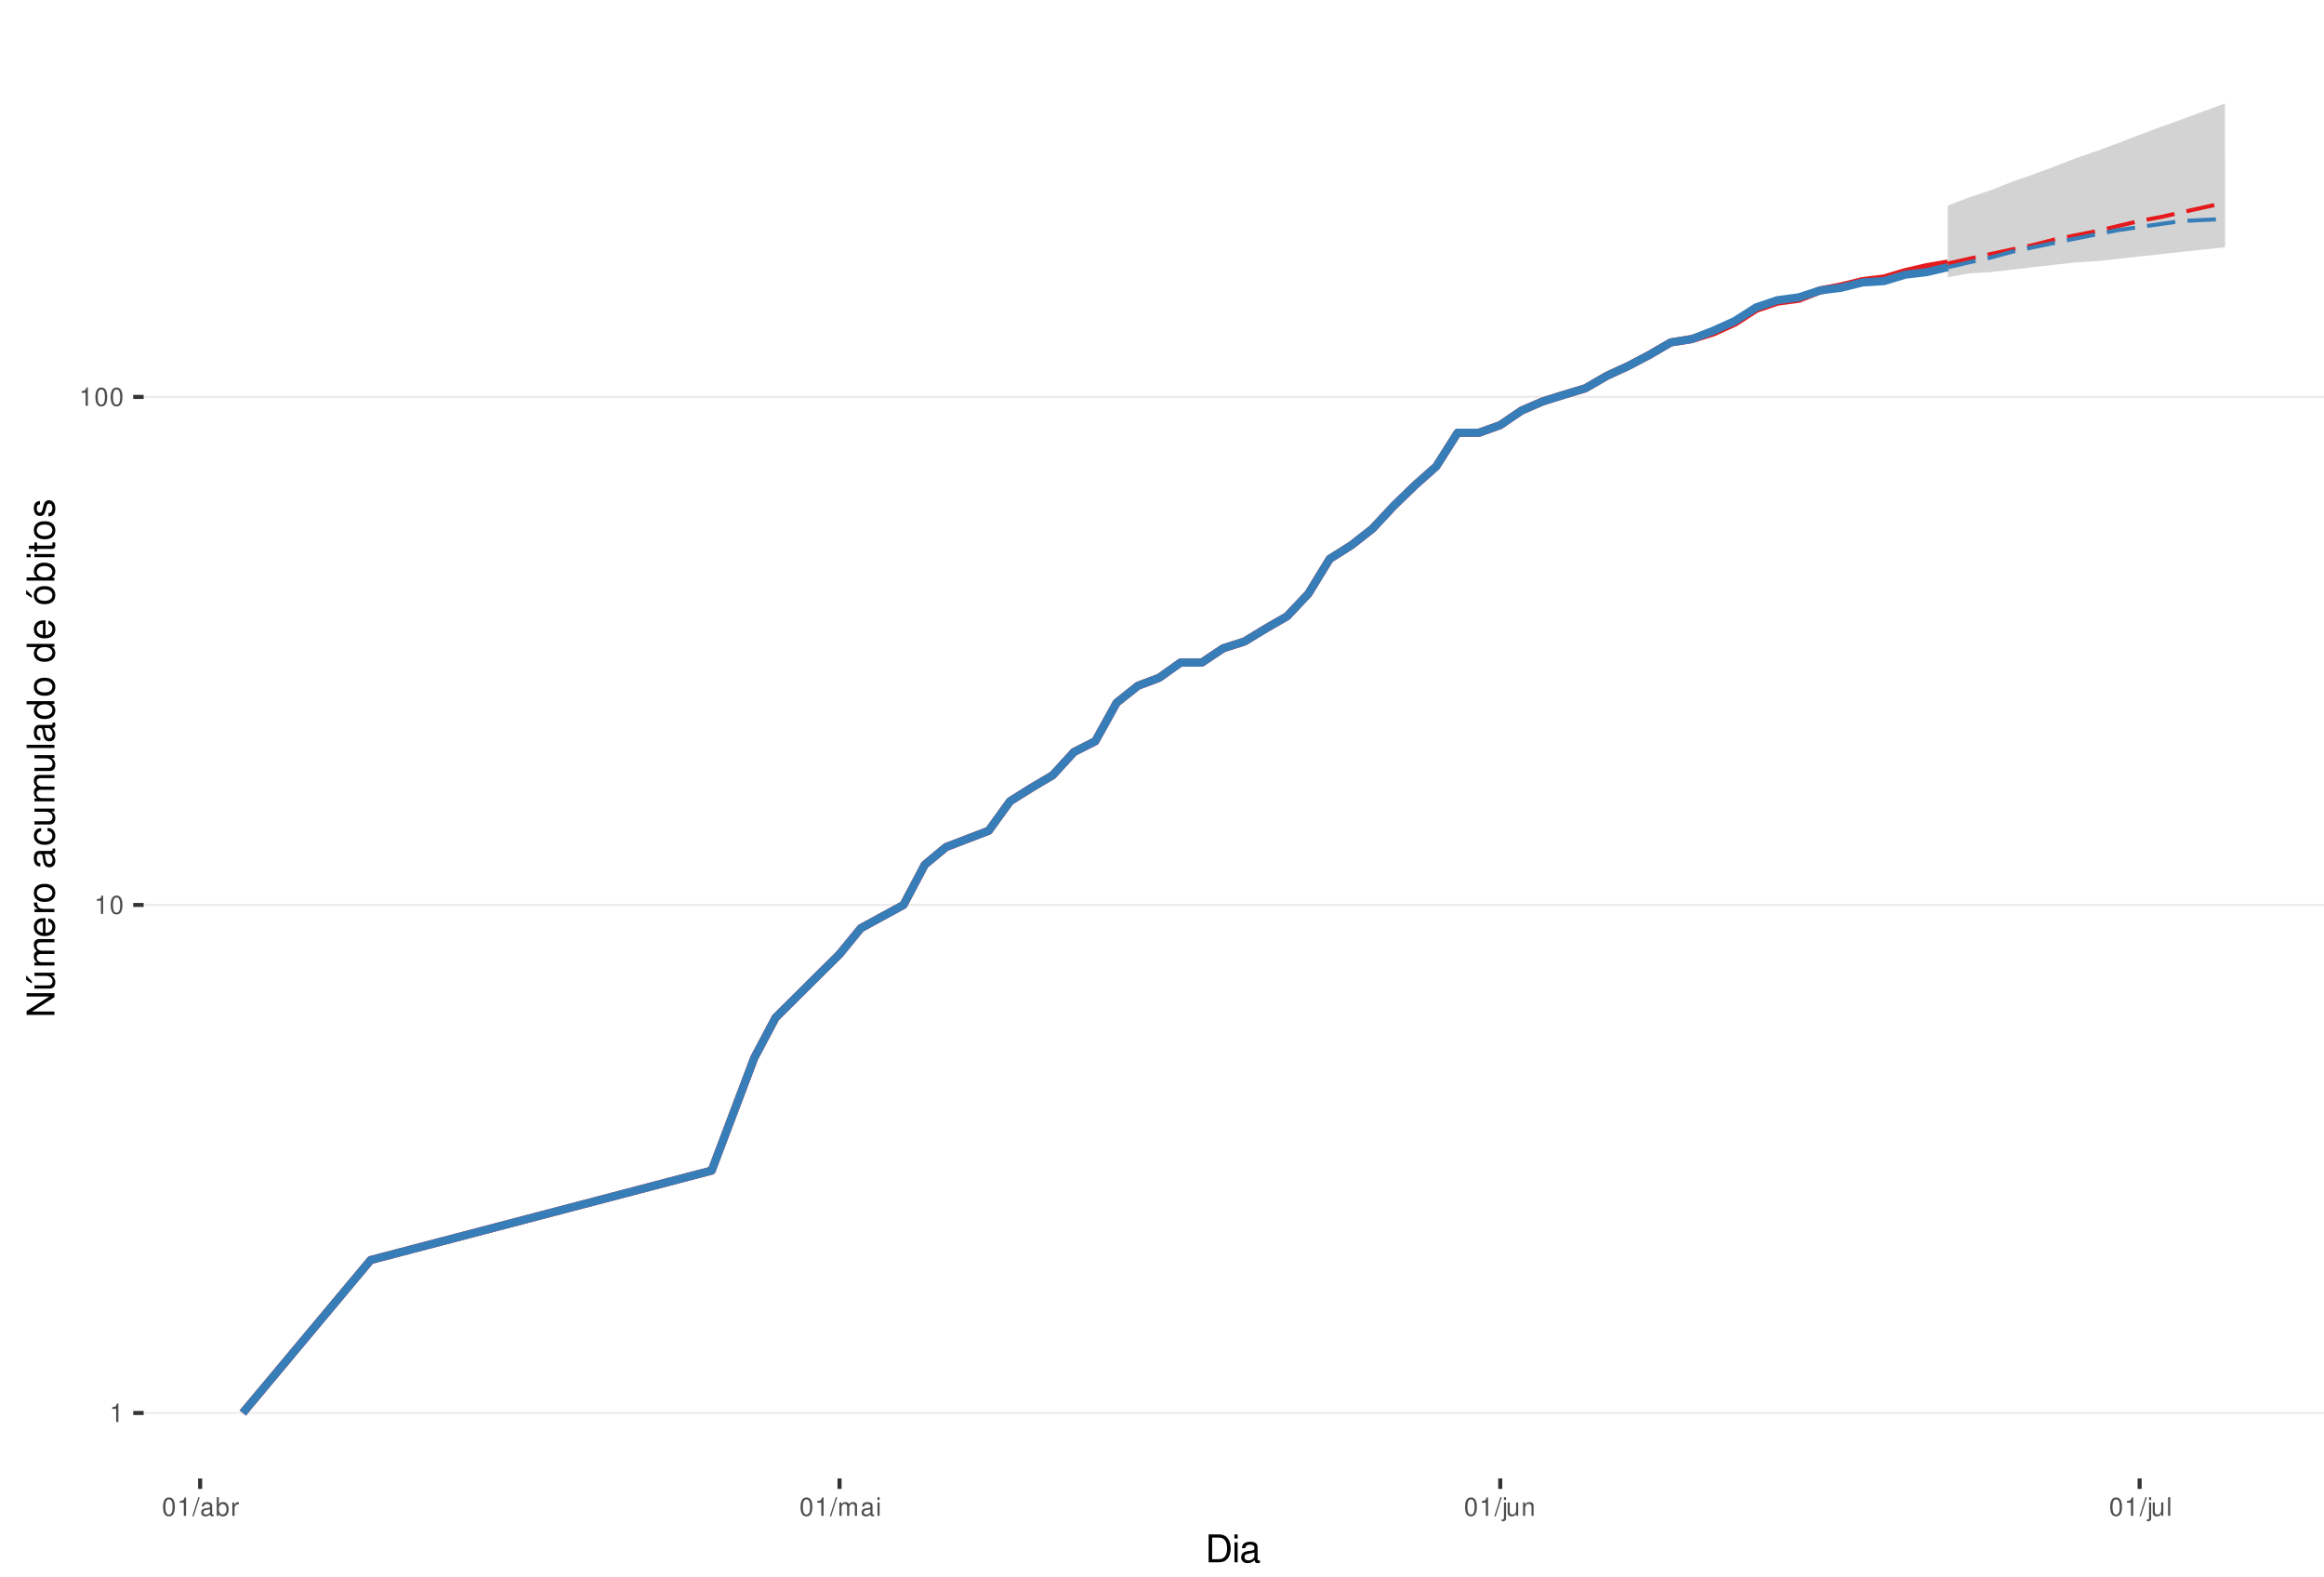
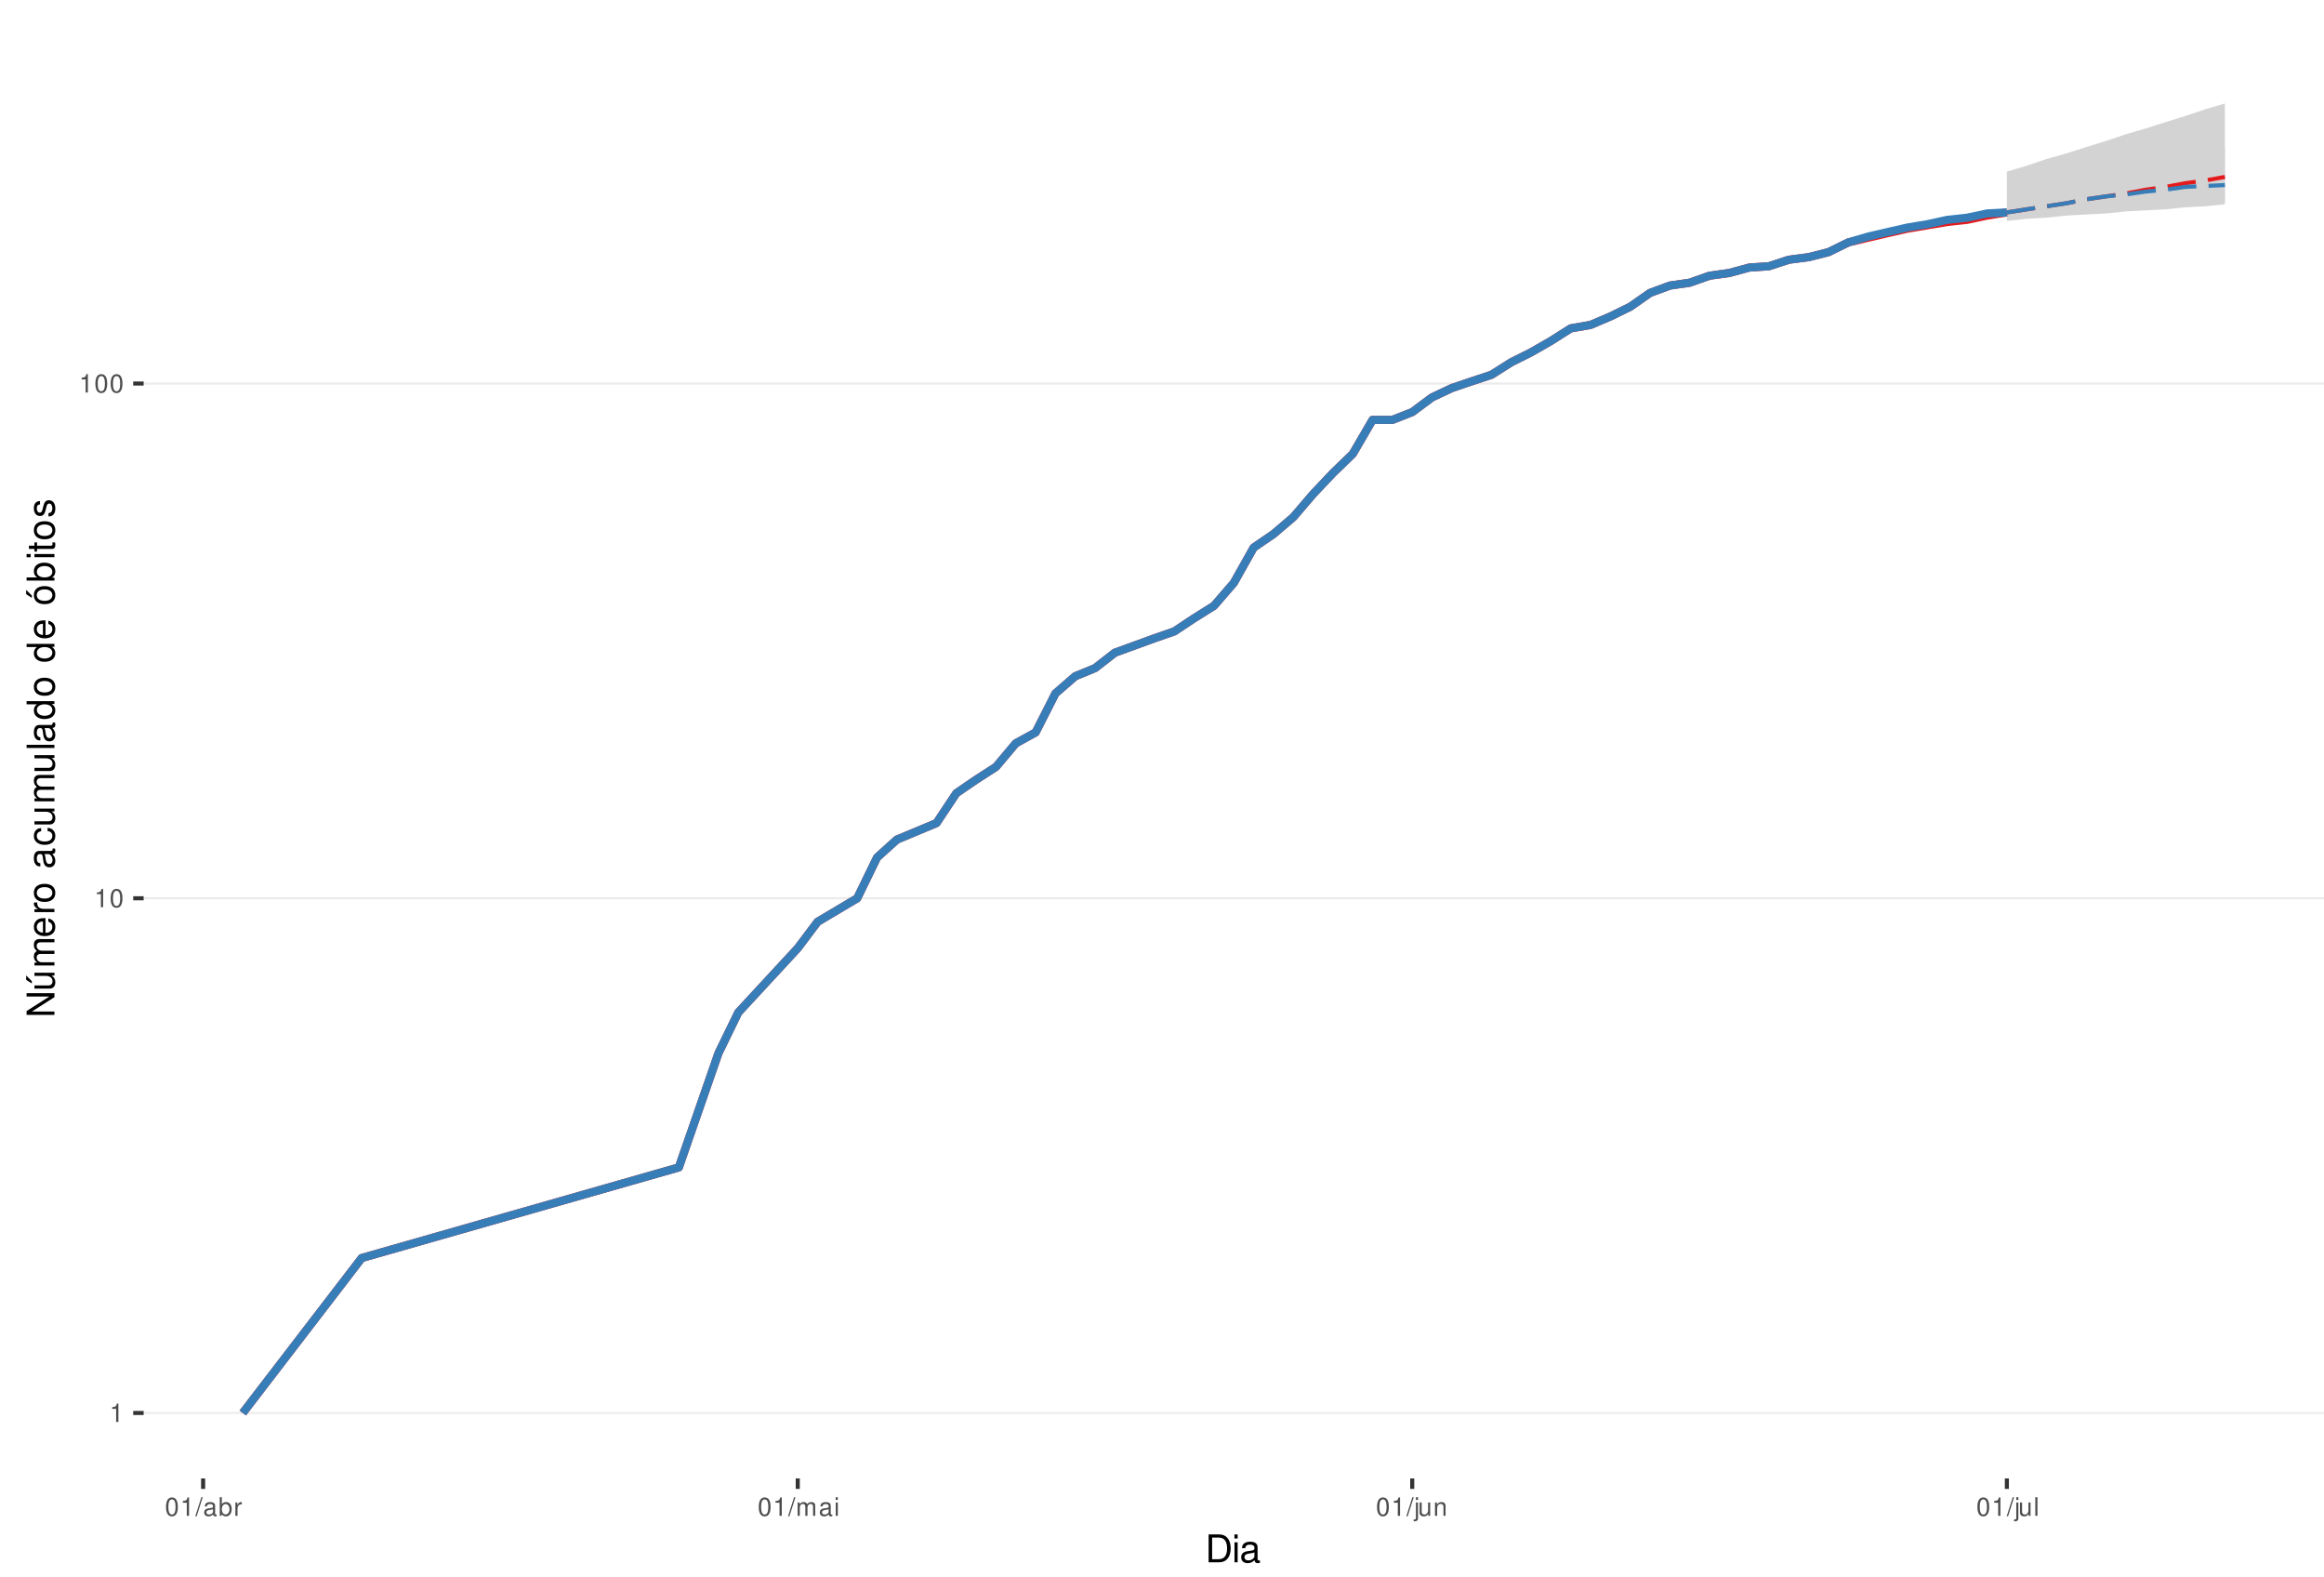
<svg xmlns="http://www.w3.org/2000/svg" xmlns:xlink="http://www.w3.org/1999/xlink" width="609pt" height="413pt" viewBox="0 0 609 413" version="1.1">
  <defs>
    <g>
      <symbol overflow="visible" id="glyph0-0">
        <path style="stroke:none;" d="" />
      </symbol>
      <symbol overflow="visible" id="glyph0-1">
        <path style="stroke:none;" d="M 1.719 -3.422 L 1.719 0 L 2.312 0 L 2.312 -4.812 L 1.922 -4.812 C 1.719 -4.078 1.578 -3.969 0.672 -3.859 L 0.672 -3.422 Z M 1.719 -3.422 " />
      </symbol>
      <symbol overflow="visible" id="glyph0-2">
        <path style="stroke:none;" d="M 1.828 -4.812 C 1.391 -4.812 0.984 -4.609 0.75 -4.281 C 0.438 -3.859 0.281 -3.219 0.281 -2.328 C 0.281 -0.703 0.812 0.156 1.828 0.156 C 2.828 0.156 3.375 -0.703 3.375 -2.297 C 3.375 -3.219 3.234 -3.844 2.922 -4.281 C 2.672 -4.625 2.281 -4.812 1.828 -4.812 Z M 1.828 -4.297 C 2.469 -4.297 2.781 -3.641 2.781 -2.344 C 2.781 -0.969 2.469 -0.328 1.812 -0.328 C 1.203 -0.328 0.891 -1 0.891 -2.328 C 0.891 -3.641 1.203 -4.297 1.828 -4.297 Z M 1.828 -4.297 " />
      </symbol>
      <symbol overflow="visible" id="glyph0-3">
        <path style="stroke:none;" d="M 1.531 -4.859 L -0.047 0.141 L 0.312 0.141 L 1.891 -4.859 Z M 1.531 -4.859 " />
      </symbol>
      <symbol overflow="visible" id="glyph0-4">
        <path style="stroke:none;" d="M 3.562 -0.328 C 3.5 -0.312 3.469 -0.312 3.438 -0.312 C 3.25 -0.312 3.141 -0.406 3.141 -0.578 L 3.141 -2.641 C 3.141 -3.25 2.688 -3.594 1.828 -3.594 C 1.312 -3.594 0.906 -3.438 0.672 -3.188 C 0.516 -3 0.453 -2.797 0.438 -2.453 L 0.984 -2.453 C 1.031 -2.875 1.297 -3.078 1.812 -3.078 C 2.312 -3.078 2.594 -2.891 2.594 -2.562 L 2.594 -2.406 C 2.578 -2.172 2.469 -2.078 2.016 -2.031 C 1.219 -1.922 1.109 -1.891 0.891 -1.812 C 0.484 -1.641 0.281 -1.328 0.281 -0.875 C 0.281 -0.25 0.719 0.156 1.422 0.156 C 1.859 0.156 2.219 0 2.609 -0.359 C 2.656 0 2.828 0.156 3.188 0.156 C 3.297 0.156 3.375 0.141 3.562 0.094 Z M 2.594 -1.094 C 2.594 -0.906 2.531 -0.797 2.375 -0.641 C 2.141 -0.438 1.875 -0.328 1.547 -0.328 C 1.109 -0.328 0.859 -0.547 0.859 -0.891 C 0.859 -1.266 1.094 -1.438 1.703 -1.531 C 2.297 -1.609 2.406 -1.641 2.594 -1.719 Z M 2.594 -1.094 " />
      </symbol>
      <symbol overflow="visible" id="glyph0-5">
        <path style="stroke:none;" d="M 0.359 -4.859 L 0.359 0 L 0.859 0 L 0.859 -0.453 C 1.125 -0.047 1.484 0.156 1.969 0.156 C 2.875 0.156 3.484 -0.594 3.484 -1.75 C 3.484 -2.891 2.922 -3.594 1.984 -3.594 C 1.516 -3.594 1.172 -3.406 0.906 -3.016 L 0.906 -4.859 Z M 1.891 -3.062 C 2.5 -3.062 2.906 -2.531 2.906 -1.703 C 2.906 -0.906 2.484 -0.359 1.891 -0.359 C 1.297 -0.359 0.906 -0.906 0.906 -1.719 C 0.906 -2.531 1.297 -3.062 1.891 -3.062 Z M 1.891 -3.062 " />
      </symbol>
      <symbol overflow="visible" id="glyph0-6">
        <path style="stroke:none;" d="M 0.453 -3.484 L 0.453 0 L 1.016 0 L 1.016 -1.812 C 1.031 -2.656 1.375 -3.016 2.141 -3 L 2.141 -3.562 C 2.047 -3.578 1.984 -3.594 1.922 -3.594 C 1.562 -3.594 1.297 -3.375 0.969 -2.859 L 0.969 -3.484 Z M 0.453 -3.484 " />
      </symbol>
      <symbol overflow="visible" id="glyph0-7">
        <path style="stroke:none;" d="M 0.469 -3.484 L 0.469 0 L 1.031 0 L 1.031 -2.188 C 1.031 -2.703 1.391 -3.109 1.844 -3.109 C 2.25 -3.109 2.484 -2.844 2.484 -2.406 L 2.484 0 L 3.047 0 L 3.047 -2.188 C 3.047 -2.703 3.422 -3.109 3.875 -3.109 C 4.266 -3.109 4.516 -2.844 4.516 -2.406 L 4.516 0 L 5.078 0 L 5.078 -2.609 C 5.078 -3.234 4.719 -3.594 4.062 -3.594 C 3.594 -3.594 3.312 -3.453 2.984 -3.062 C 2.781 -3.422 2.5 -3.594 2.047 -3.594 C 1.578 -3.594 1.266 -3.422 0.984 -3 L 0.984 -3.484 Z M 0.469 -3.484 " />
      </symbol>
      <symbol overflow="visible" id="glyph0-8">
        <path style="stroke:none;" d="M 1 -3.484 L 0.453 -3.484 L 0.453 0 L 1 0 Z M 1 -4.859 L 0.438 -4.859 L 0.438 -4.156 L 1 -4.156 Z M 1 -4.859 " />
      </symbol>
      <symbol overflow="visible" id="glyph0-9">
        <path style="stroke:none;" d="M 0.469 -3.484 L 0.469 0.5 C 0.469 0.859 0.359 0.969 0.016 0.969 C -0.031 0.969 -0.047 0.969 -0.125 0.953 L -0.125 1.438 C -0.047 1.438 -0.016 1.453 0.062 1.453 C 0.688 1.453 1.016 1.203 1.016 0.719 L 1.016 -3.484 Z M 1.016 -4.859 L 0.469 -4.859 L 0.469 -4.156 L 1.016 -4.156 Z M 1.016 -4.859 " />
      </symbol>
      <symbol overflow="visible" id="glyph0-10">
        <path style="stroke:none;" d="M 3.203 0 L 3.203 -3.484 L 2.656 -3.484 L 2.656 -1.516 C 2.656 -0.797 2.281 -0.328 1.703 -0.328 C 1.266 -0.328 0.984 -0.594 0.984 -1.016 L 0.984 -3.484 L 0.438 -3.484 L 0.438 -0.797 C 0.438 -0.219 0.859 0.156 1.547 0.156 C 2.062 0.156 2.391 -0.031 2.703 -0.484 L 2.703 0 Z M 3.203 0 " />
      </symbol>
      <symbol overflow="visible" id="glyph0-11">
        <path style="stroke:none;" d="M 0.469 -3.484 L 0.469 0 L 1.031 0 L 1.031 -1.922 C 1.031 -2.641 1.391 -3.109 1.969 -3.109 C 2.406 -3.109 2.688 -2.828 2.688 -2.422 L 2.688 0 L 3.234 0 L 3.234 -2.641 C 3.234 -3.219 2.812 -3.594 2.141 -3.594 C 1.625 -3.594 1.281 -3.391 0.984 -2.906 L 0.984 -3.484 Z M 0.469 -3.484 " />
      </symbol>
      <symbol overflow="visible" id="glyph0-12">
        <path style="stroke:none;" d="M 1.016 -4.859 L 0.453 -4.859 L 0.453 0 L 1.016 0 Z M 1.016 -4.859 " />
      </symbol>
      <symbol overflow="visible" id="glyph1-0">
        <path style="stroke:none;" d="" />
      </symbol>
      <symbol overflow="visible" id="glyph1-1">
        <path style="stroke:none;" d="M 0.891 0 L 3.703 0 C 5.547 0 6.672 -1.375 6.672 -3.656 C 6.672 -5.906 5.547 -7.297 3.703 -7.297 L 0.891 -7.297 Z M 1.812 -0.812 L 1.812 -6.469 L 3.547 -6.469 C 4.984 -6.469 5.734 -5.5 5.734 -3.641 C 5.734 -1.797 4.984 -0.812 3.547 -0.812 Z M 1.812 -0.812 " />
      </symbol>
      <symbol overflow="visible" id="glyph1-2">
        <path style="stroke:none;" d="M 1.5 -5.234 L 0.672 -5.234 L 0.672 0 L 1.5 0 Z M 1.5 -7.297 L 0.656 -7.297 L 0.656 -6.234 L 1.5 -6.234 Z M 1.5 -7.297 " />
      </symbol>
      <symbol overflow="visible" id="glyph1-3">
        <path style="stroke:none;" d="M 5.344 -0.484 C 5.266 -0.469 5.219 -0.469 5.172 -0.469 C 4.875 -0.469 4.719 -0.625 4.719 -0.875 L 4.719 -3.953 C 4.719 -4.891 4.047 -5.391 2.75 -5.391 C 1.984 -5.391 1.375 -5.172 1.016 -4.781 C 0.766 -4.516 0.672 -4.203 0.656 -3.688 L 1.484 -3.688 C 1.562 -4.328 1.938 -4.625 2.719 -4.625 C 3.484 -4.625 3.891 -4.344 3.891 -3.844 L 3.891 -3.625 C 3.875 -3.266 3.703 -3.125 3.016 -3.047 C 1.844 -2.891 1.656 -2.844 1.344 -2.719 C 0.734 -2.453 0.422 -2 0.422 -1.312 C 0.422 -0.375 1.078 0.234 2.141 0.234 C 2.797 0.234 3.328 0 3.922 -0.547 C 3.984 0 4.234 0.234 4.781 0.234 C 4.953 0.234 5.062 0.203 5.344 0.141 Z M 3.891 -1.656 C 3.891 -1.375 3.812 -1.203 3.562 -0.969 C 3.219 -0.656 2.812 -0.5 2.312 -0.5 C 1.672 -0.5 1.297 -0.812 1.297 -1.344 C 1.297 -1.891 1.656 -2.172 2.547 -2.297 C 3.438 -2.422 3.609 -2.453 3.891 -2.594 Z M 3.891 -1.656 " />
      </symbol>
      <symbol overflow="visible" id="glyph2-0">
        <path style="stroke:none;" d="" />
      </symbol>
      <symbol overflow="visible" id="glyph2-1">
        <path style="stroke:none;" d="M -7.297 -6.453 L -7.297 -5.578 L -1.328 -5.578 L -7.297 -1.766 L -7.297 -0.766 L 0 -0.766 L 0 -1.641 L -5.906 -1.641 L 0 -5.406 L 0 -6.453 Z M -7.297 -6.453 " />
      </symbol>
      <symbol overflow="visible" id="glyph2-2">
        <path style="stroke:none;" d="M 0 -4.812 L -5.234 -4.812 L -5.234 -3.984 L -2.266 -3.984 C -1.203 -3.984 -0.5 -3.438 -0.5 -2.562 C -0.5 -1.906 -0.906 -1.484 -1.531 -1.484 L -5.234 -1.484 L -5.234 -0.656 L -1.203 -0.656 C -0.328 -0.656 0.234 -1.297 0.234 -2.312 C 0.234 -3.094 -0.047 -3.578 -0.734 -4.062 L 0 -4.062 Z M -7.406 -2.953 L -5.922 -2 L -5.922 -2.594 L -7.406 -4.094 Z M -7.406 -2.953 " />
      </symbol>
      <symbol overflow="visible" id="glyph2-3">
        <path style="stroke:none;" d="M -5.234 -0.703 L 0 -0.703 L 0 -1.547 L -3.297 -1.547 C -4.047 -1.547 -4.656 -2.094 -4.656 -2.766 C -4.656 -3.391 -4.281 -3.734 -3.609 -3.734 L 0 -3.734 L 0 -4.578 L -3.297 -4.578 C -4.047 -4.578 -4.656 -5.125 -4.656 -5.812 C -4.656 -6.422 -4.266 -6.781 -3.609 -6.781 L 0 -6.781 L 0 -7.625 L -3.938 -7.625 C -4.875 -7.625 -5.391 -7.078 -5.391 -6.094 C -5.391 -5.406 -5.188 -4.984 -4.594 -4.484 C -5.156 -4.188 -5.391 -3.766 -5.391 -3.078 C -5.391 -2.375 -5.125 -1.906 -4.5 -1.469 L -5.234 -1.469 Z M -5.234 -0.703 " />
      </symbol>
      <symbol overflow="visible" id="glyph2-4">
        <path style="stroke:none;" d="M -2.344 -5.125 C -3.141 -5.125 -3.625 -5.062 -4.016 -4.922 C -4.875 -4.578 -5.391 -3.781 -5.391 -2.797 C -5.391 -1.344 -4.281 -0.406 -2.547 -0.406 C -0.812 -0.406 0.234 -1.297 0.234 -2.781 C 0.234 -3.984 -0.453 -4.812 -1.594 -5.016 L -1.594 -4.188 C -0.906 -3.953 -0.547 -3.484 -0.547 -2.812 C -0.547 -2.281 -0.781 -1.828 -1.219 -1.547 C -1.516 -1.344 -1.812 -1.281 -2.344 -1.266 Z M -3.016 -1.297 C -3.984 -1.359 -4.625 -1.953 -4.625 -2.797 C -4.625 -3.641 -3.953 -4.234 -3.016 -4.234 Z M -3.016 -1.297 " />
      </symbol>
      <symbol overflow="visible" id="glyph2-5">
        <path style="stroke:none;" d="M -5.234 -0.688 L 0 -0.688 L 0 -1.531 L -2.719 -1.531 C -3.984 -1.547 -4.547 -2.062 -4.516 -3.203 L -5.359 -3.203 C -5.375 -3.062 -5.391 -2.984 -5.391 -2.891 C -5.391 -2.344 -5.062 -1.938 -4.297 -1.453 L -5.234 -1.453 Z M -5.234 -0.688 " />
      </symbol>
      <symbol overflow="visible" id="glyph2-6">
        <path style="stroke:none;" d="M -5.391 -2.719 C -5.391 -1.234 -4.344 -0.359 -2.578 -0.359 C -0.812 -0.359 0.234 -1.234 0.234 -2.734 C 0.234 -4.203 -0.812 -5.094 -2.547 -5.094 C -4.359 -5.094 -5.391 -4.234 -5.391 -2.719 Z M -4.625 -2.734 C -4.625 -3.672 -3.844 -4.234 -2.547 -4.234 C -1.312 -4.234 -0.547 -3.656 -0.547 -2.734 C -0.547 -1.797 -1.312 -1.234 -2.578 -1.234 C -3.844 -1.234 -4.625 -1.797 -4.625 -2.734 Z M -4.625 -2.734 " />
      </symbol>
      <symbol overflow="visible" id="glyph2-7">
        <path style="stroke:none;" d="" />
      </symbol>
      <symbol overflow="visible" id="glyph2-8">
        <path style="stroke:none;" d="M -0.484 -5.344 C -0.469 -5.266 -0.469 -5.219 -0.469 -5.172 C -0.469 -4.875 -0.625 -4.719 -0.875 -4.719 L -3.953 -4.719 C -4.891 -4.719 -5.391 -4.047 -5.391 -2.75 C -5.391 -1.984 -5.172 -1.375 -4.781 -1.016 C -4.516 -0.766 -4.203 -0.672 -3.688 -0.656 L -3.688 -1.484 C -4.328 -1.562 -4.625 -1.938 -4.625 -2.719 C -4.625 -3.484 -4.344 -3.891 -3.844 -3.891 L -3.625 -3.891 C -3.266 -3.875 -3.125 -3.703 -3.047 -3.016 C -2.891 -1.844 -2.844 -1.656 -2.719 -1.344 C -2.453 -0.734 -2 -0.422 -1.312 -0.422 C -0.375 -0.422 0.234 -1.078 0.234 -2.141 C 0.234 -2.797 0 -3.328 -0.547 -3.922 C 0 -3.984 0.234 -4.234 0.234 -4.781 C 0.234 -4.953 0.203 -5.062 0.141 -5.344 Z M -1.656 -3.891 C -1.375 -3.891 -1.203 -3.812 -0.969 -3.562 C -0.656 -3.219 -0.5 -2.812 -0.5 -2.312 C -0.5 -1.672 -0.812 -1.297 -1.344 -1.297 C -1.891 -1.297 -2.172 -1.656 -2.297 -2.547 C -2.422 -3.438 -2.453 -3.609 -2.594 -3.891 Z M -1.656 -3.891 " />
      </symbol>
      <symbol overflow="visible" id="glyph2-9">
        <path style="stroke:none;" d="M -3.484 -4.703 C -3.984 -4.672 -4.312 -4.562 -4.609 -4.359 C -5.094 -4 -5.391 -3.375 -5.391 -2.641 C -5.391 -1.219 -4.266 -0.312 -2.531 -0.312 C -0.844 -0.312 0.234 -1.203 0.234 -2.625 C 0.234 -3.875 -0.516 -4.672 -1.797 -4.766 L -1.797 -3.938 C -0.953 -3.797 -0.547 -3.359 -0.547 -2.656 C -0.547 -1.734 -1.297 -1.188 -2.531 -1.188 C -3.844 -1.188 -4.625 -1.719 -4.625 -2.625 C -4.625 -3.328 -4.203 -3.766 -3.484 -3.875 Z M -3.484 -4.703 " />
      </symbol>
      <symbol overflow="visible" id="glyph2-10">
        <path style="stroke:none;" d="M 0 -4.812 L -5.234 -4.812 L -5.234 -3.984 L -2.266 -3.984 C -1.203 -3.984 -0.5 -3.438 -0.5 -2.562 C -0.5 -1.906 -0.906 -1.484 -1.531 -1.484 L -5.234 -1.484 L -5.234 -0.656 L -1.203 -0.656 C -0.328 -0.656 0.234 -1.297 0.234 -2.312 C 0.234 -3.094 -0.047 -3.578 -0.734 -4.062 L 0 -4.062 Z M 0 -4.812 " />
      </symbol>
      <symbol overflow="visible" id="glyph2-11">
        <path style="stroke:none;" d="M -7.297 -1.516 L -7.297 -0.688 L 0 -0.688 L 0 -1.516 Z M -7.297 -1.516 " />
      </symbol>
      <symbol overflow="visible" id="glyph2-12">
        <path style="stroke:none;" d="M -7.297 -4.953 L -7.297 -4.125 L -4.578 -4.125 C -5.109 -3.766 -5.391 -3.203 -5.391 -2.516 C -5.391 -1.156 -4.297 -0.266 -2.625 -0.266 C -0.859 -0.266 0.234 -1.125 0.234 -2.547 C 0.234 -3.266 -0.047 -3.766 -0.688 -4.203 L 0 -4.203 L 0 -4.953 Z M -4.609 -2.656 C -4.609 -3.547 -3.812 -4.125 -2.562 -4.125 C -1.344 -4.125 -0.547 -3.547 -0.547 -2.656 C -0.547 -1.734 -1.359 -1.125 -2.578 -1.125 C -3.797 -1.125 -4.609 -1.734 -4.609 -2.656 Z M -4.609 -2.656 " />
      </symbol>
      <symbol overflow="visible" id="glyph2-13">
        <path style="stroke:none;" d="M -5.391 -2.719 C -5.391 -1.234 -4.344 -0.359 -2.578 -0.359 C -0.812 -0.359 0.234 -1.234 0.234 -2.734 C 0.234 -4.203 -0.812 -5.094 -2.547 -5.094 C -4.359 -5.094 -5.391 -4.234 -5.391 -2.719 Z M -4.625 -2.734 C -4.625 -3.672 -3.844 -4.234 -2.547 -4.234 C -1.312 -4.234 -0.547 -3.656 -0.547 -2.734 C -0.547 -1.797 -1.312 -1.234 -2.578 -1.234 C -3.844 -1.234 -4.625 -1.797 -4.625 -2.734 Z M -7.406 -2.984 L -5.922 -2.016 L -5.922 -2.625 L -7.406 -4.109 Z M -7.406 -2.984 " />
      </symbol>
      <symbol overflow="visible" id="glyph2-14">
        <path style="stroke:none;" d="M -7.297 -0.547 L 0 -0.547 L 0 -1.297 L -0.672 -1.297 C -0.062 -1.688 0.234 -2.219 0.234 -2.953 C 0.234 -4.328 -0.906 -5.234 -2.641 -5.234 C -4.344 -5.234 -5.391 -4.375 -5.391 -2.984 C -5.391 -2.266 -5.125 -1.766 -4.531 -1.375 L -7.297 -1.375 Z M -4.609 -2.828 C -4.609 -3.766 -3.797 -4.359 -2.547 -4.359 C -1.359 -4.359 -0.547 -3.734 -0.547 -2.828 C -0.547 -1.938 -1.344 -1.375 -2.578 -1.375 C -3.812 -1.375 -4.609 -1.938 -4.609 -2.828 Z M -4.609 -2.828 " />
      </symbol>
      <symbol overflow="visible" id="glyph2-15">
        <path style="stroke:none;" d="M -5.234 -1.5 L -5.234 -0.672 L 0 -0.672 L 0 -1.5 Z M -7.297 -1.5 L -7.297 -0.656 L -6.234 -0.656 L -6.234 -1.5 Z M -7.297 -1.5 " />
      </symbol>
      <symbol overflow="visible" id="glyph2-16">
        <path style="stroke:none;" d="M -5.234 -2.547 L -5.234 -1.688 L -6.688 -1.688 L -6.688 -0.844 L -5.234 -0.844 L -5.234 -0.141 L -4.562 -0.141 L -4.562 -0.844 L -0.594 -0.844 C -0.062 -0.844 0.234 -1.203 0.234 -1.859 C 0.234 -2.078 0.203 -2.266 0.156 -2.547 L -0.547 -2.547 C -0.516 -2.422 -0.5 -2.312 -0.5 -2.141 C -0.5 -1.781 -0.594 -1.688 -0.969 -1.688 L -4.562 -1.688 L -4.562 -2.547 Z M -5.234 -2.547 " />
      </symbol>
      <symbol overflow="visible" id="glyph2-17">
        <path style="stroke:none;" d="M -3.781 -4.375 C -4.812 -4.375 -5.391 -3.688 -5.391 -2.484 C -5.391 -1.266 -4.766 -0.469 -3.797 -0.469 C -2.969 -0.469 -2.578 -0.891 -2.281 -2.125 L -2.094 -2.906 C -1.953 -3.484 -1.734 -3.719 -1.375 -3.719 C -0.875 -3.719 -0.547 -3.234 -0.547 -2.5 C -0.547 -2.047 -0.672 -1.672 -0.891 -1.453 C -1.047 -1.328 -1.188 -1.266 -1.562 -1.219 L -1.562 -0.344 C -0.344 -0.375 0.234 -1.062 0.234 -2.438 C 0.234 -3.75 -0.422 -4.594 -1.438 -4.594 C -2.203 -4.594 -2.641 -4.156 -2.891 -3.109 L -3.078 -2.312 C -3.234 -1.625 -3.453 -1.344 -3.828 -1.344 C -4.312 -1.344 -4.625 -1.766 -4.625 -2.453 C -4.625 -3.125 -4.328 -3.484 -3.781 -3.5 Z M -3.781 -4.375 " />
      </symbol>
    </g>
    <clipPath id="clip1">
      <path d="M 37.645 9.961 L 609 9.961 L 609 387.328 L 37.645 387.328 Z M 37.645 9.961 " />
    </clipPath>
    <clipPath id="clip2">
      <path d="M 37.645 369 L 609 369 L 609 371 L 37.645 371 Z M 37.645 369 " />
    </clipPath>
    <clipPath id="clip3">
-       <path d="M 37.645 236 L 609 236 L 609 238 L 37.645 238 Z M 37.645 236 " />
+       <path d="M 37.645 235 L 609 235 L 609 236 L 37.645 236 Z M 37.645 235 " />
    </clipPath>
    <clipPath id="clip4">
-       <path d="M 37.645 103 L 609 103 L 609 105 L 37.645 105 Z M 37.645 103 " />
+       <path d="M 37.645 100 L 609 100 L 609 101 L 37.645 101 Z M 37.645 100 " />
    </clipPath>
  </defs>
  <g id="surface235">
    <rect x="0" y="0" width="609" height="413" style="fill:rgb(100%,100%,100%);fill-opacity:1;stroke:none;" />
    <rect x="0" y="0" width="609" height="413" style="fill:rgb(100%,100%,100%);fill-opacity:1;stroke:none;" />
    <path style="fill:none;stroke-width:1.067;stroke-linecap:round;stroke-linejoin:round;stroke:rgb(100%,100%,100%);stroke-opacity:1;stroke-miterlimit:10;" d="M 0 413 L 609 413 L 609 0 L 0 0 Z M 0 413 " />
    <g clip-path="url(#clip1)" clip-rule="nonzero">
      <path style=" stroke:none;fill-rule:nonzero;fill:rgb(100%,100%,100%);fill-opacity:1;" d="M 37.645 387.328 L 609 387.328 L 609 9.961 L 37.645 9.961 Z M 37.645 387.328 " />
    </g>
    <g clip-path="url(#clip2)" clip-rule="nonzero">
      <path style="fill:none;stroke-width:0.533;stroke-linecap:butt;stroke-linejoin:round;stroke:rgb(92.157%,92.157%,92.157%);stroke-opacity:1;stroke-miterlimit:10;" d="M 37.645 370.176 L 609 370.176 " />
    </g>
    <g clip-path="url(#clip3)" clip-rule="nonzero">
-       <path style="fill:none;stroke-width:0.533;stroke-linecap:butt;stroke-linejoin:round;stroke:rgb(92.157%,92.157%,92.157%);stroke-opacity:1;stroke-miterlimit:10;" d="M 37.645 237.078 L 609 237.078 " />
+       <path style="fill:none;stroke-width:0.533;stroke-linecap:butt;stroke-linejoin:round;stroke:rgb(92.157%,92.157%,92.157%);stroke-opacity:1;stroke-miterlimit:10;" d="M 37.645 235.328 L 609 235.328 " />
    </g>
    <g clip-path="url(#clip4)" clip-rule="nonzero">
-       <path style="fill:none;stroke-width:0.533;stroke-linecap:butt;stroke-linejoin:round;stroke:rgb(92.157%,92.157%,92.157%);stroke-opacity:1;stroke-miterlimit:10;" d="M 37.645 103.98 L 609 103.98 " />
-     </g>
-     <path style=" stroke:none;fill-rule:nonzero;fill:rgb(82.745%,82.745%,82.745%);fill-opacity:1;" d="M 510.422 53.855 L 516.008 51.711 L 521.594 49.867 L 527.18 47.645 L 532.762 45.715 L 538.348 43.645 L 543.934 41.445 L 549.52 39.52 L 555.105 37.473 L 560.688 35.316 L 566.273 33.238 L 571.859 31.234 L 577.445 29.137 L 583.031 27.117 L 583.031 64.785 L 577.445 65.375 L 571.859 65.973 L 566.273 66.574 L 560.688 67.184 L 555.105 67.797 L 549.52 68.418 L 543.934 68.73 L 538.348 69.363 L 532.762 70.004 L 527.18 70.648 L 521.594 71.301 L 516.008 71.633 L 510.422 72.629 Z M 510.422 53.855 " />
-     <path style=" stroke:none;fill-rule:nonzero;fill:rgb(82.745%,82.745%,82.745%);fill-opacity:1;" d="M 510.422 70.004 L 516.008 66.574 L 521.594 63.336 L 527.18 60.543 L 532.762 57.621 L 538.348 55.086 L 543.934 52.418 L 549.52 50.098 L 555.105 48.082 L 560.688 46.137 L 566.273 44.461 L 571.859 43.238 L 577.445 42.234 L 583.031 41.645 L 583.031 64.492 L 577.445 64.785 L 571.859 64.785 L 566.273 65.078 L 560.688 65.672 L 555.105 65.973 L 549.52 66.273 L 543.934 66.879 L 538.348 67.488 L 532.762 67.797 L 527.18 68.418 L 521.594 69.047 L 516.008 69.363 Z M 510.422 70.004 " />
-     <path style="fill:none;stroke-width:2.134;stroke-linecap:butt;stroke-linejoin:round;stroke:rgb(89.412%,10.196%,10.98%);stroke-opacity:1;stroke-miterlimit:10;" d="M 63.617 370.176 L 97.125 330.109 L 186.488 306.672 L 197.656 277.145 L 203.242 266.605 L 220 249.977 L 225.582 243.168 L 236.754 237.078 L 242.34 226.539 L 247.922 221.91 L 259.094 217.629 L 264.68 209.91 L 270.266 206.406 L 275.848 203.102 L 281.434 197.012 L 287.02 194.191 L 292.605 184.113 L 298.191 179.664 L 303.773 177.562 L 309.359 173.574 L 314.945 173.574 L 320.531 169.844 L 326.113 168.062 L 331.699 164.664 L 337.285 161.449 L 342.871 155.516 L 348.457 146.406 L 354.039 142.902 L 359.625 138.535 L 365.211 132.551 L 370.797 127.129 L 376.383 122.172 L 381.965 113.375 L 387.551 113.375 L 393.137 111.367 L 398.723 107.555 L 404.305 105.148 L 409.891 103.402 L 415.477 101.711 L 421.062 98.469 L 426.648 95.898 L 432.23 92.961 L 437.816 89.711 L 443.402 88.812 L 448.988 87.062 L 454.57 84.531 L 460.156 80.93 L 465.742 79.02 L 471.328 78.273 L 476.914 76.094 L 482.496 75.031 L 488.082 73.648 L 493.668 72.969 L 499.254 71.301 L 504.84 70.004 L 510.422 69.047 " />
-     <path style="fill:none;stroke-width:1.067;stroke-linecap:butt;stroke-linejoin:round;stroke:rgb(89.412%,10.196%,10.98%);stroke-opacity:1;stroke-dasharray:7.469,3.201;stroke-miterlimit:10;" d="M 510.422 69.047 L 516.008 67.797 L 521.594 66.574 L 527.18 65.375 L 532.762 64.203 L 538.348 62.77 L 543.934 61.645 L 549.52 60.543 L 555.105 59.195 L 560.688 57.879 L 566.273 56.848 L 571.859 55.582 L 577.445 54.344 L 583.031 53.133 " />
-     <path style="fill:none;stroke-width:2.134;stroke-linecap:butt;stroke-linejoin:round;stroke:rgb(21.569%,49.412%,72.157%);stroke-opacity:1;stroke-miterlimit:10;" d="M 63.617 370.176 L 97.125 330.109 L 186.488 306.672 L 197.656 277.145 L 203.242 266.605 L 220 249.977 L 225.582 243.168 L 236.754 237.078 L 242.34 226.539 L 247.922 221.91 L 259.094 217.629 L 264.68 209.91 L 270.266 206.406 L 275.848 203.102 L 281.434 197.012 L 287.02 194.191 L 292.605 184.113 L 298.191 179.664 L 303.773 177.562 L 309.359 173.574 L 314.945 173.574 L 320.531 169.844 L 326.113 168.062 L 331.699 164.664 L 337.285 161.449 L 342.871 155.516 L 348.457 146.406 L 354.039 142.902 L 359.625 138.535 L 365.211 132.551 L 370.797 127.129 L 376.383 122.172 L 381.965 113.375 L 387.551 113.375 L 393.137 111.367 L 398.723 107.555 L 404.305 105.148 L 409.891 103.402 L 415.477 101.711 L 421.062 98.469 L 426.648 95.898 L 432.23 92.961 L 437.816 89.711 L 443.402 88.812 L 448.988 86.633 L 454.57 84.117 L 460.156 80.543 L 465.742 78.645 L 471.328 77.906 L 476.914 76.094 L 482.496 75.383 L 488.082 73.992 L 493.668 73.648 L 499.254 71.961 L 504.84 71.301 L 510.422 70.004 " />
-     <path style="fill:none;stroke-width:1.067;stroke-linecap:butt;stroke-linejoin:round;stroke:rgb(21.569%,49.412%,72.157%);stroke-opacity:1;stroke-dasharray:7.469,3.201;stroke-miterlimit:10;" d="M 510.422 70.004 L 516.008 68.73 L 521.594 67.488 L 527.18 65.973 L 532.762 64.785 L 538.348 63.625 L 543.934 62.484 L 549.52 61.367 L 555.105 60.273 L 560.688 59.465 L 566.273 58.668 L 571.859 57.879 L 583.031 57.363 " />
+       <path style="fill:none;stroke-width:0.533;stroke-linecap:butt;stroke-linejoin:round;stroke:rgb(92.157%,92.157%,92.157%);stroke-opacity:1;stroke-miterlimit:10;" d="M 37.645 100.48 L 609 100.48 " />
+     </g>
+     <path style=" stroke:none;fill-rule:nonzero;fill:rgb(82.745%,82.745%,82.745%);fill-opacity:1;" d="M 525.895 44.977 L 531.09 43.406 L 536.281 41.668 L 541.477 40.184 L 546.672 38.535 L 551.863 36.93 L 557.059 35.176 L 562.254 33.66 L 567.445 32 L 572.641 30.383 L 577.836 28.641 L 583.031 27.117 L 583.031 53.516 L 577.836 54.043 L 572.641 54.309 L 567.445 54.84 L 562.254 55.109 L 557.059 55.383 L 551.863 55.926 L 546.672 56.199 L 541.477 56.477 L 536.281 57.031 L 531.09 57.312 L 525.895 57.875 Z M 525.895 44.977 " />
+     <path style=" stroke:none;fill-rule:nonzero;fill:rgb(82.745%,82.745%,82.745%);fill-opacity:1;" d="M 525.895 55.652 L 531.09 53.516 L 536.281 51.449 L 541.477 49.211 L 546.672 47.289 L 551.863 45.434 L 557.059 43.852 L 562.254 42.312 L 567.445 41.027 L 572.641 39.766 L 577.836 38.941 L 583.031 38.535 L 583.031 52.73 L 577.836 52.73 L 572.641 52.992 L 567.445 53.25 L 562.254 53.516 L 557.059 53.777 L 551.863 54.043 L 546.672 54.309 L 536.281 54.84 L 531.09 55.383 Z M 525.895 55.652 " />
+     <path style="fill:none;stroke-width:2.134;stroke-linecap:butt;stroke-linejoin:round;stroke:rgb(89.412%,10.196%,10.98%);stroke-opacity:1;stroke-miterlimit:10;" d="M 63.617 370.176 L 94.781 329.582 L 177.887 305.836 L 188.273 275.922 L 193.469 265.246 L 209.051 248.398 L 214.246 241.5 L 224.633 235.328 L 229.828 224.652 L 235.023 219.965 L 245.41 215.625 L 250.605 207.805 L 255.797 204.254 L 260.992 200.906 L 266.188 194.734 L 271.383 191.879 L 276.574 181.668 L 281.77 177.16 L 286.965 175.031 L 292.156 170.992 L 302.547 167.211 L 307.738 165.41 L 312.934 161.961 L 318.129 158.707 L 323.324 152.695 L 328.516 143.465 L 333.711 139.914 L 338.906 135.492 L 344.098 129.43 L 349.293 123.934 L 354.488 118.914 L 359.68 110 L 364.875 110 L 370.07 107.969 L 375.266 104.105 L 380.457 101.664 L 385.652 99.898 L 390.848 98.184 L 396.039 94.898 L 401.234 92.297 L 406.43 89.316 L 411.621 86.023 L 416.816 85.117 L 422.012 82.906 L 427.207 80.359 L 432.398 76.734 L 437.594 74.816 L 442.789 74.066 L 447.98 72.23 L 453.176 71.512 L 458.371 70.098 L 463.562 69.75 L 468.758 68.043 L 473.953 67.375 L 479.148 66.059 L 484.34 63.512 L 489.535 62.277 L 494.73 61.07 L 499.922 59.887 L 505.117 59.016 L 510.312 58.156 L 515.504 57.59 L 520.699 56.477 L 525.895 55.652 " />
+     <path style="fill:none;stroke-width:1.067;stroke-linecap:butt;stroke-linejoin:round;stroke:rgb(89.412%,10.196%,10.98%);stroke-opacity:1;stroke-dasharray:7.469,3.201;stroke-miterlimit:10;" d="M 525.895 55.652 L 531.09 54.84 L 536.281 54.043 L 541.477 53.25 L 546.672 52.215 L 551.863 51.449 L 557.059 50.695 L 562.254 49.703 L 567.445 48.969 L 572.641 48.004 L 577.836 47.289 L 583.031 46.355 " />
+     <path style="fill:none;stroke-width:2.134;stroke-linecap:butt;stroke-linejoin:round;stroke:rgb(21.569%,49.412%,72.157%);stroke-opacity:1;stroke-miterlimit:10;" d="M 63.617 370.176 L 94.781 329.582 L 177.887 305.836 L 188.273 275.922 L 193.469 265.246 L 209.051 248.398 L 214.246 241.5 L 224.633 235.328 L 229.828 224.652 L 235.023 219.965 L 245.41 215.625 L 250.605 207.805 L 255.797 204.254 L 260.992 200.906 L 266.188 194.734 L 271.383 191.879 L 276.574 181.668 L 281.77 177.16 L 286.965 175.031 L 292.156 170.992 L 302.547 167.211 L 307.738 165.41 L 312.934 161.961 L 318.129 158.707 L 323.324 152.695 L 328.516 143.465 L 333.711 139.914 L 338.906 135.492 L 344.098 129.43 L 349.293 123.934 L 354.488 118.914 L 359.68 110 L 364.875 110 L 370.07 107.969 L 375.266 104.105 L 380.457 101.664 L 385.652 99.898 L 390.848 98.184 L 396.039 94.898 L 401.234 92.297 L 406.43 89.316 L 411.621 86.023 L 416.816 85.117 L 422.012 82.906 L 427.207 80.359 L 432.398 76.734 L 437.594 74.816 L 442.789 74.066 L 447.98 72.23 L 453.176 71.512 L 458.371 70.098 L 463.562 69.75 L 468.758 68.043 L 473.953 67.375 L 479.148 66.059 L 484.34 63.512 L 489.535 61.977 L 494.73 60.773 L 499.922 59.598 L 505.117 58.73 L 510.312 57.59 L 515.504 57.031 L 520.699 55.926 L 525.895 55.652 " />
+     <path style="fill:none;stroke-width:1.067;stroke-linecap:butt;stroke-linejoin:round;stroke:rgb(21.569%,49.412%,72.157%);stroke-opacity:1;stroke-dasharray:7.469,3.201;stroke-miterlimit:10;" d="M 525.895 55.652 L 531.09 54.84 L 536.281 54.043 L 541.477 53.25 L 546.672 52.215 L 551.863 51.449 L 557.059 50.945 L 562.254 50.195 L 567.445 49.703 L 572.641 48.969 L 583.031 48.484 " />
    <g style="fill:rgb(30.196%,30.196%,30.196%);fill-opacity:1;">
      <use xlink:href="#glyph0-1" x="28.715" y="372.523" />
    </g>
    <g style="fill:rgb(30.196%,30.196%,30.196%);fill-opacity:1;">
-       <use xlink:href="#glyph0-1" x="24.715" y="239.426" />
-       <use xlink:href="#glyph0-2" x="28.715" y="239.426" />
-     </g>
-     <g style="fill:rgb(30.196%,30.196%,30.196%);fill-opacity:1;">
-       <use xlink:href="#glyph0-1" x="20.715" y="106.328" />
-       <use xlink:href="#glyph0-2" x="24.715" y="106.328" />
-       <use xlink:href="#glyph0-2" x="28.715" y="106.328" />
+       <use xlink:href="#glyph0-1" x="24.715" y="237.676" />
+       <use xlink:href="#glyph0-2" x="28.715" y="237.676" />
+     </g>
+     <g style="fill:rgb(30.196%,30.196%,30.196%);fill-opacity:1;">
+       <use xlink:href="#glyph0-1" x="20.715" y="102.828" />
+       <use xlink:href="#glyph0-2" x="24.715" y="102.828" />
+       <use xlink:href="#glyph0-2" x="28.715" y="102.828" />
    </g>
    <path style="fill:none;stroke-width:1.067;stroke-linecap:butt;stroke-linejoin:round;stroke:rgb(20%,20%,20%);stroke-opacity:1;stroke-miterlimit:10;" d="M 34.906 370.176 L 37.645 370.176 " />
-     <path style="fill:none;stroke-width:1.067;stroke-linecap:butt;stroke-linejoin:round;stroke:rgb(20%,20%,20%);stroke-opacity:1;stroke-miterlimit:10;" d="M 34.906 237.078 L 37.645 237.078 " />
-     <path style="fill:none;stroke-width:1.067;stroke-linecap:butt;stroke-linejoin:round;stroke:rgb(20%,20%,20%);stroke-opacity:1;stroke-miterlimit:10;" d="M 34.906 103.98 L 37.645 103.98 " />
-     <path style="fill:none;stroke-width:1.067;stroke-linecap:butt;stroke-linejoin:round;stroke:rgb(20%,20%,20%);stroke-opacity:1;stroke-miterlimit:10;" d="M 52.445 390.07 L 52.445 387.328 " />
-     <path style="fill:none;stroke-width:1.067;stroke-linecap:butt;stroke-linejoin:round;stroke:rgb(20%,20%,20%);stroke-opacity:1;stroke-miterlimit:10;" d="M 220 390.07 L 220 387.328 " />
-     <path style="fill:none;stroke-width:1.067;stroke-linecap:butt;stroke-linejoin:round;stroke:rgb(20%,20%,20%);stroke-opacity:1;stroke-miterlimit:10;" d="M 393.137 390.07 L 393.137 387.328 " />
-     <path style="fill:none;stroke-width:1.067;stroke-linecap:butt;stroke-linejoin:round;stroke:rgb(20%,20%,20%);stroke-opacity:1;stroke-miterlimit:10;" d="M 560.688 390.07 L 560.688 387.328 " />
-     <g style="fill:rgb(30.196%,30.196%,30.196%);fill-opacity:1;">
-       <use xlink:href="#glyph0-2" x="42.445" y="397.109" />
-       <use xlink:href="#glyph0-1" x="46.445" y="397.109" />
-       <use xlink:href="#glyph0-3" x="50.445" y="397.109" />
-       <use xlink:href="#glyph0-4" x="52.445" y="397.109" />
-       <use xlink:href="#glyph0-5" x="56.445" y="397.109" />
-       <use xlink:href="#glyph0-6" x="60.445" y="397.109" />
-     </g>
-     <g style="fill:rgb(30.196%,30.196%,30.196%);fill-opacity:1;">
-       <use xlink:href="#glyph0-2" x="209.5" y="397.109" />
-       <use xlink:href="#glyph0-1" x="213.5" y="397.109" />
-       <use xlink:href="#glyph0-3" x="217.5" y="397.109" />
-       <use xlink:href="#glyph0-7" x="219.5" y="397.109" />
-       <use xlink:href="#glyph0-4" x="225.5" y="397.109" />
-       <use xlink:href="#glyph0-8" x="229.5" y="397.109" />
-     </g>
-     <g style="fill:rgb(30.196%,30.196%,30.196%);fill-opacity:1;">
-       <use xlink:href="#glyph0-2" x="383.637" y="397.109" />
-       <use xlink:href="#glyph0-1" x="387.637" y="397.109" />
-       <use xlink:href="#glyph0-3" x="391.637" y="397.109" />
-       <use xlink:href="#glyph0-9" x="393.637" y="397.109" />
-       <use xlink:href="#glyph0-10" x="394.637" y="397.109" />
-       <use xlink:href="#glyph0-11" x="398.637" y="397.109" />
-     </g>
-     <g style="fill:rgb(30.196%,30.196%,30.196%);fill-opacity:1;">
-       <use xlink:href="#glyph0-2" x="552.688" y="397.109" />
-       <use xlink:href="#glyph0-1" x="556.688" y="397.109" />
-       <use xlink:href="#glyph0-3" x="560.688" y="397.109" />
-       <use xlink:href="#glyph0-9" x="562.688" y="397.109" />
-       <use xlink:href="#glyph0-10" x="563.688" y="397.109" />
-       <use xlink:href="#glyph0-12" x="567.688" y="397.109" />
+     <path style="fill:none;stroke-width:1.067;stroke-linecap:butt;stroke-linejoin:round;stroke:rgb(20%,20%,20%);stroke-opacity:1;stroke-miterlimit:10;" d="M 34.906 235.328 L 37.645 235.328 " />
+     <path style="fill:none;stroke-width:1.067;stroke-linecap:butt;stroke-linejoin:round;stroke:rgb(20%,20%,20%);stroke-opacity:1;stroke-miterlimit:10;" d="M 34.906 100.48 L 37.645 100.48 " />
+     <path style="fill:none;stroke-width:1.067;stroke-linecap:butt;stroke-linejoin:round;stroke:rgb(20%,20%,20%);stroke-opacity:1;stroke-miterlimit:10;" d="M 53.227 390.07 L 53.227 387.328 " />
+     <path style="fill:none;stroke-width:1.067;stroke-linecap:butt;stroke-linejoin:round;stroke:rgb(20%,20%,20%);stroke-opacity:1;stroke-miterlimit:10;" d="M 209.051 390.07 L 209.051 387.328 " />
+     <path style="fill:none;stroke-width:1.067;stroke-linecap:butt;stroke-linejoin:round;stroke:rgb(20%,20%,20%);stroke-opacity:1;stroke-miterlimit:10;" d="M 370.07 390.07 L 370.07 387.328 " />
+     <path style="fill:none;stroke-width:1.067;stroke-linecap:butt;stroke-linejoin:round;stroke:rgb(20%,20%,20%);stroke-opacity:1;stroke-miterlimit:10;" d="M 525.895 390.07 L 525.895 387.328 " />
+     <g style="fill:rgb(30.196%,30.196%,30.196%);fill-opacity:1;">
+       <use xlink:href="#glyph0-2" x="43.227" y="397.109" />
+       <use xlink:href="#glyph0-1" x="47.227" y="397.109" />
+       <use xlink:href="#glyph0-3" x="51.227" y="397.109" />
+       <use xlink:href="#glyph0-4" x="53.227" y="397.109" />
+       <use xlink:href="#glyph0-5" x="57.227" y="397.109" />
+       <use xlink:href="#glyph0-6" x="61.227" y="397.109" />
+     </g>
+     <g style="fill:rgb(30.196%,30.196%,30.196%);fill-opacity:1;">
+       <use xlink:href="#glyph0-2" x="198.551" y="397.109" />
+       <use xlink:href="#glyph0-1" x="202.551" y="397.109" />
+       <use xlink:href="#glyph0-3" x="206.551" y="397.109" />
+       <use xlink:href="#glyph0-7" x="208.551" y="397.109" />
+       <use xlink:href="#glyph0-4" x="214.551" y="397.109" />
+       <use xlink:href="#glyph0-8" x="218.551" y="397.109" />
+     </g>
+     <g style="fill:rgb(30.196%,30.196%,30.196%);fill-opacity:1;">
+       <use xlink:href="#glyph0-2" x="360.57" y="397.109" />
+       <use xlink:href="#glyph0-1" x="364.57" y="397.109" />
+       <use xlink:href="#glyph0-3" x="368.57" y="397.109" />
+       <use xlink:href="#glyph0-9" x="370.57" y="397.109" />
+       <use xlink:href="#glyph0-10" x="371.57" y="397.109" />
+       <use xlink:href="#glyph0-11" x="375.57" y="397.109" />
+     </g>
+     <g style="fill:rgb(30.196%,30.196%,30.196%);fill-opacity:1;">
+       <use xlink:href="#glyph0-2" x="517.895" y="397.109" />
+       <use xlink:href="#glyph0-1" x="521.895" y="397.109" />
+       <use xlink:href="#glyph0-3" x="525.895" y="397.109" />
+       <use xlink:href="#glyph0-9" x="527.895" y="397.109" />
+       <use xlink:href="#glyph0-10" x="528.895" y="397.109" />
+       <use xlink:href="#glyph0-12" x="532.895" y="397.109" />
    </g>
    <g style="fill:rgb(0%,0%,0%);fill-opacity:1;">
      <use xlink:href="#glyph1-1" x="315.824" y="409.29" />
      <use xlink:href="#glyph1-2" x="322.824" y="409.29" />
      <use xlink:href="#glyph1-3" x="324.824" y="409.29" />
    </g>
    <g style="fill:rgb(0%,0%,0%);fill-opacity:1;">
      <use xlink:href="#glyph2-1" x="14.263" y="266.645" />
      <use xlink:href="#glyph2-2" x="14.263" y="259.645" />
      <use xlink:href="#glyph2-3" x="14.263" y="253.645" />
      <use xlink:href="#glyph2-4" x="14.263" y="245.645" />
      <use xlink:href="#glyph2-5" x="14.263" y="239.645" />
      <use xlink:href="#glyph2-6" x="14.263" y="236.645" />
      <use xlink:href="#glyph2-7" x="14.263" y="230.645" />
      <use xlink:href="#glyph2-8" x="14.263" y="227.645" />
      <use xlink:href="#glyph2-9" x="14.263" y="221.645" />
      <use xlink:href="#glyph2-10" x="14.263" y="216.645" />
      <use xlink:href="#glyph2-3" x="14.263" y="210.645" />
      <use xlink:href="#glyph2-10" x="14.263" y="202.645" />
      <use xlink:href="#glyph2-11" x="14.263" y="196.645" />
      <use xlink:href="#glyph2-8" x="14.263" y="194.645" />
      <use xlink:href="#glyph2-12" x="14.263" y="188.645" />
      <use xlink:href="#glyph2-6" x="14.263" y="182.645" />
      <use xlink:href="#glyph2-7" x="14.263" y="176.645" />
      <use xlink:href="#glyph2-12" x="14.263" y="173.645" />
      <use xlink:href="#glyph2-4" x="14.263" y="167.645" />
      <use xlink:href="#glyph2-7" x="14.263" y="161.645" />
      <use xlink:href="#glyph2-13" x="14.263" y="158.645" />
      <use xlink:href="#glyph2-14" x="14.263" y="152.645" />
      <use xlink:href="#glyph2-15" x="14.263" y="146.645" />
      <use xlink:href="#glyph2-16" x="14.263" y="144.645" />
      <use xlink:href="#glyph2-6" x="14.263" y="141.645" />
      <use xlink:href="#glyph2-17" x="14.263" y="135.645" />
    </g>
  </g>
</svg>
